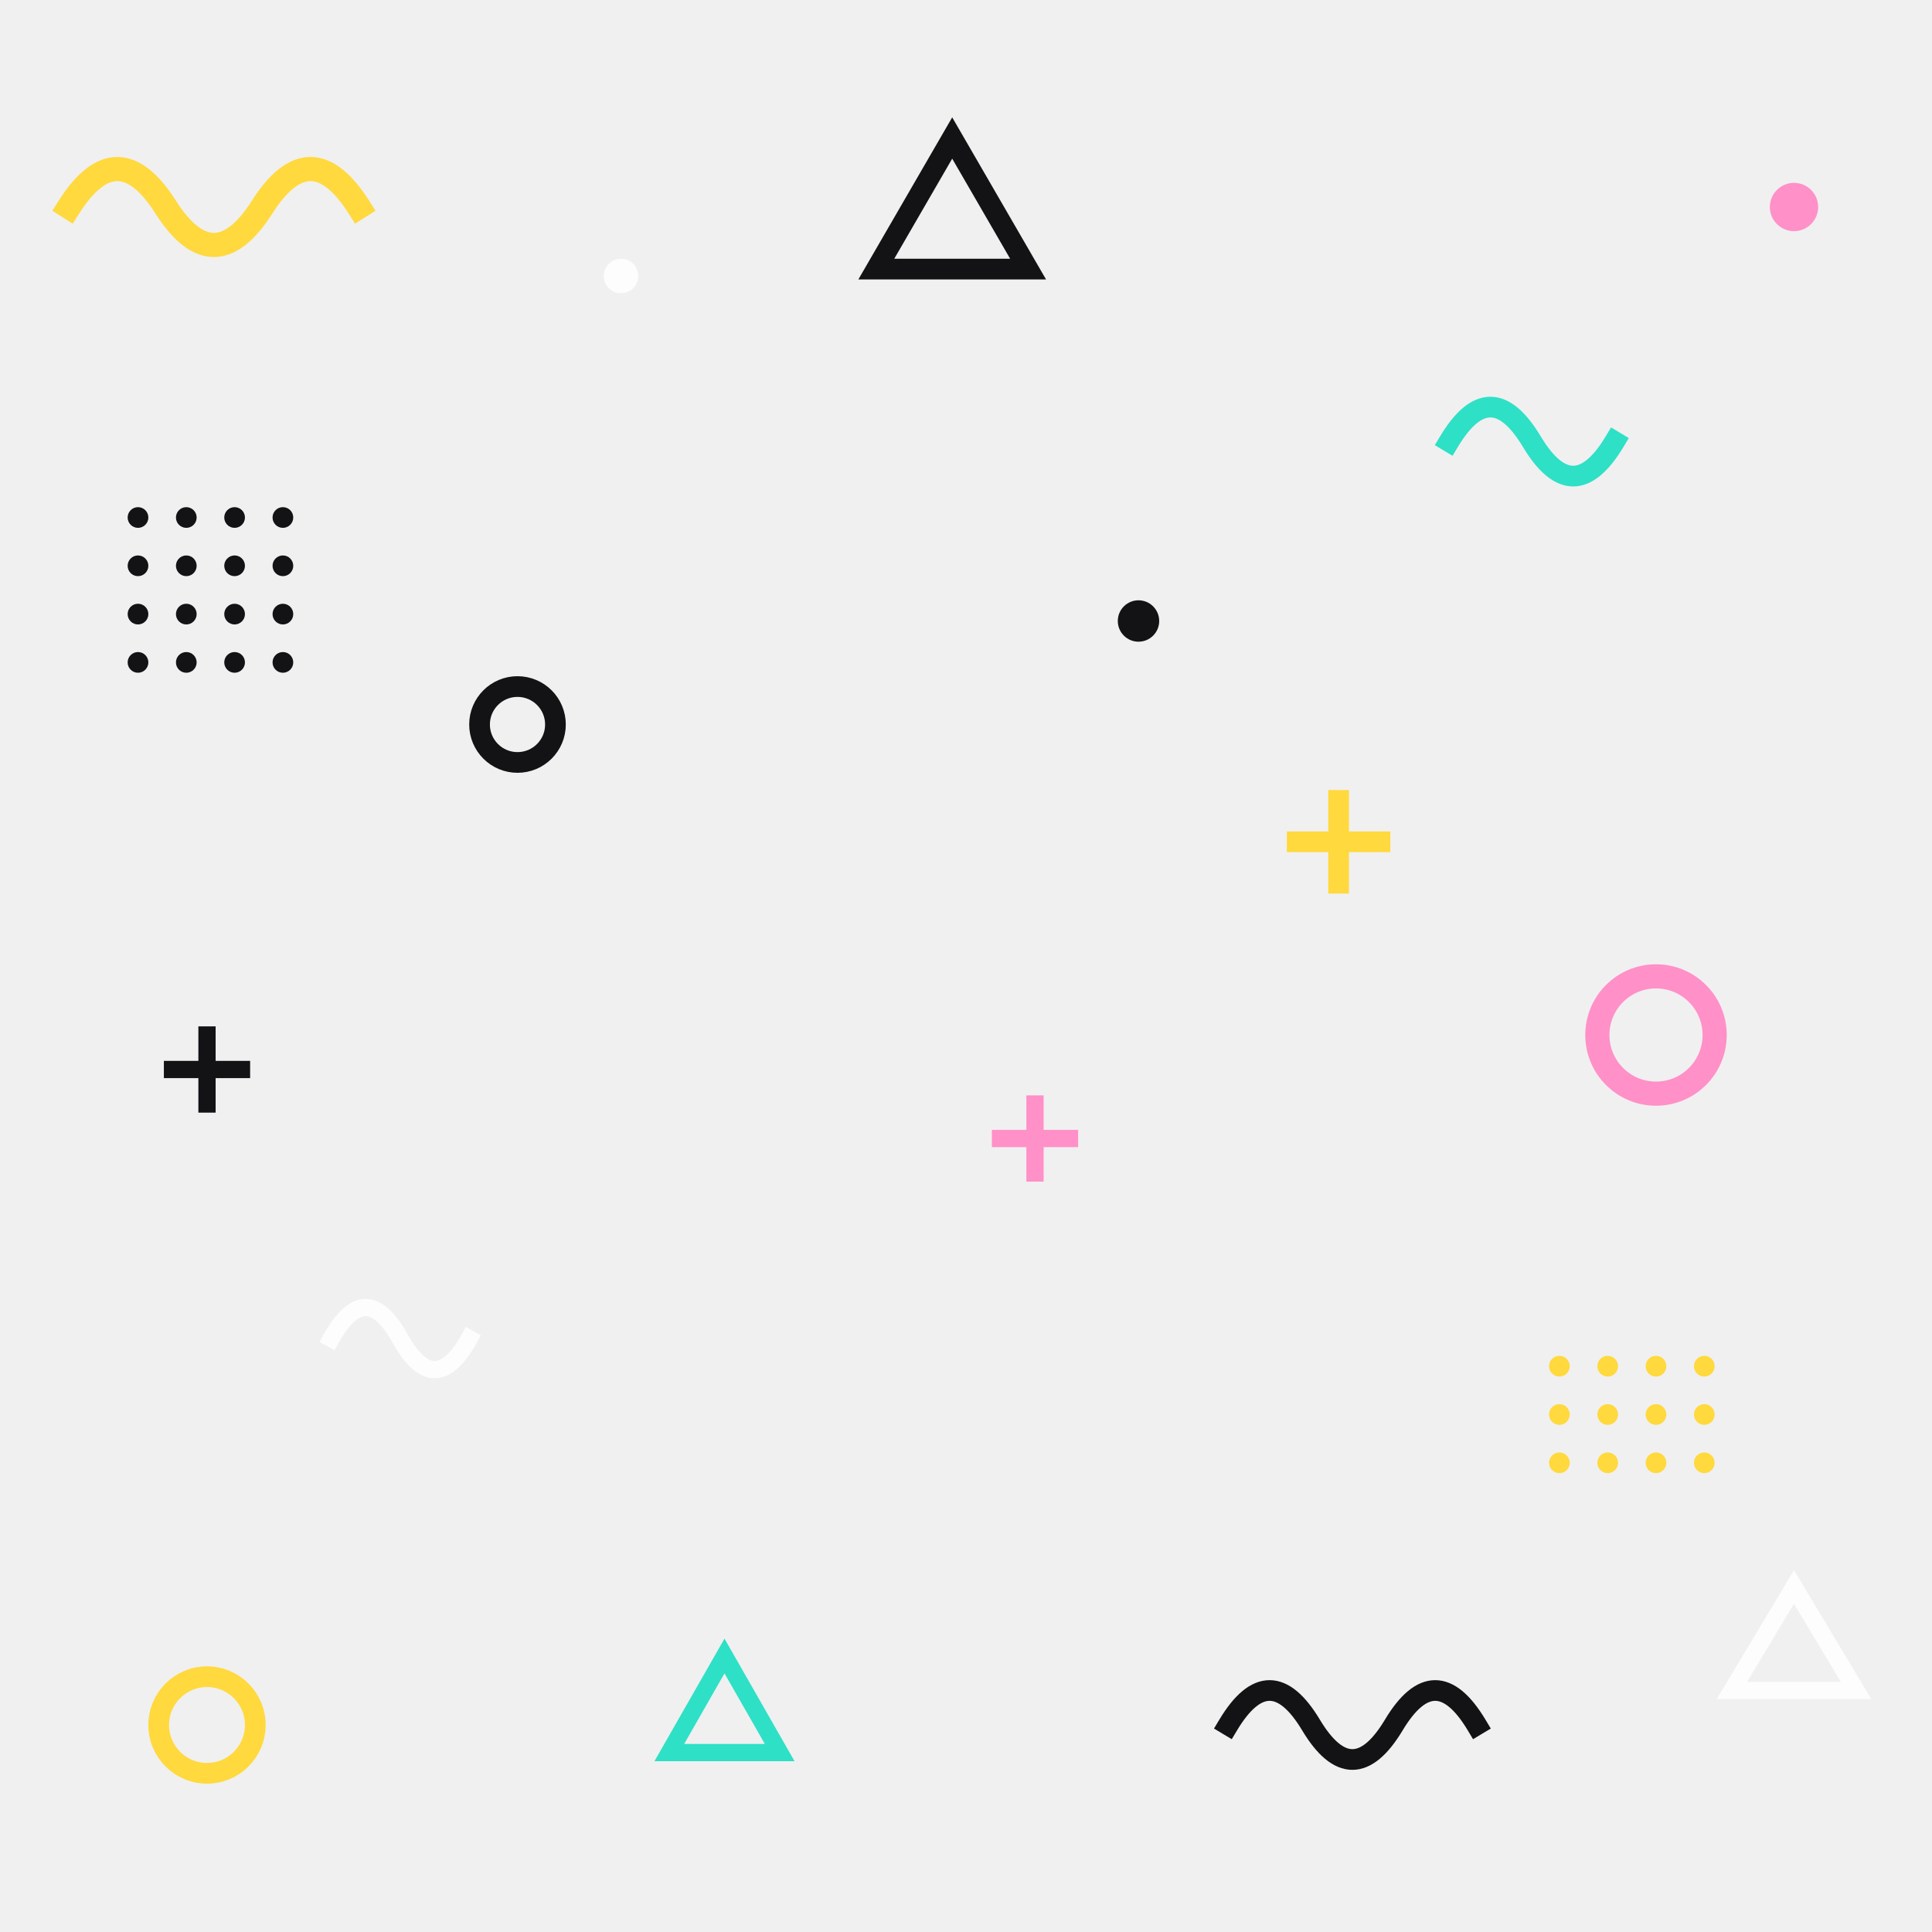
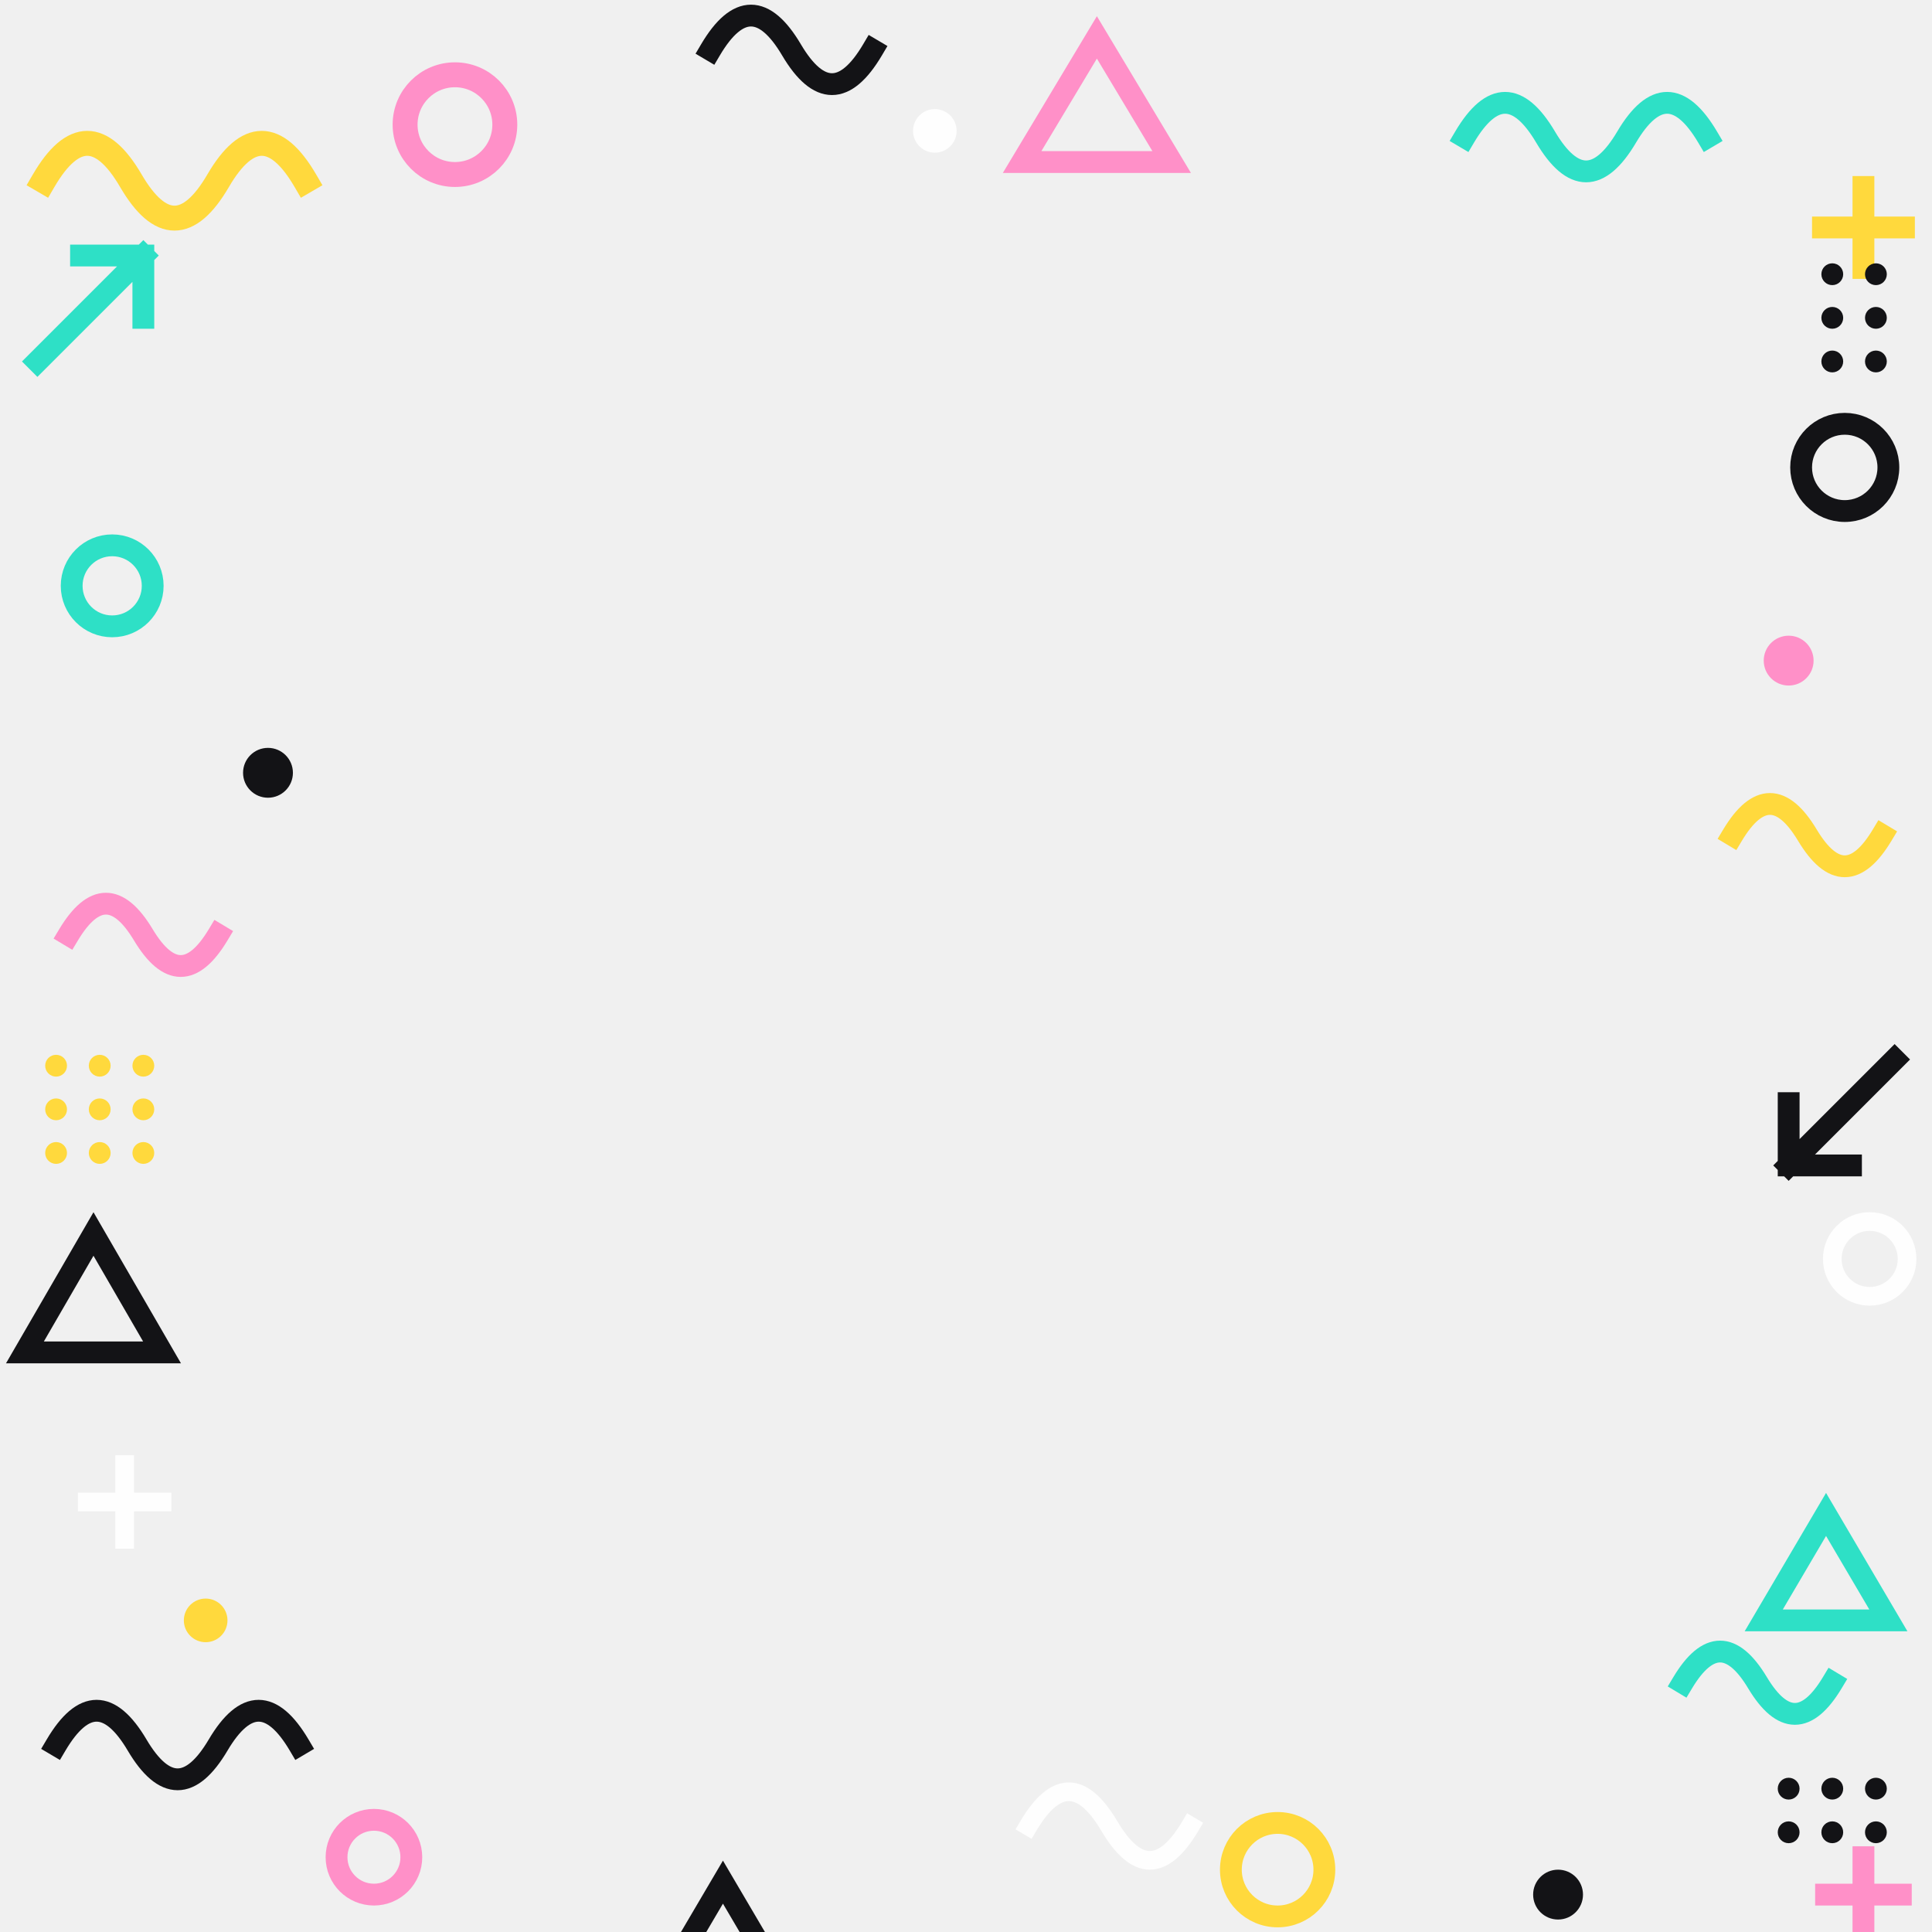
- <svg xmlns="http://www.w3.org/2000/svg" aria-hidden="true" width="560" height="560" viewBox="0 0 560 560">
+ <svg xmlns="http://www.w3.org/2000/svg" aria-hidden="true" width="620" height="620" viewBox="0 0 620 620">
  <g fill="none" stroke-linecap="square">
-     <path d="M20 60q14-22 28 0t28 0t28 0" stroke="#ffd93d" stroke-width="7" />
-     <path d="M356 500q12-20 24 0t24 0t24 0" stroke="#131316" stroke-width="6" />
-     <path d="M420 128q12-20 24 0t24 0" stroke="#2ee0c6" stroke-width="6" />
-     <path d="M96 388q10-18 20 0t20 0" stroke="#ffffff" stroke-width="5" opacity=".85" />
-     <circle cx="480" cy="300" r="17" stroke="#ff90c8" stroke-width="7" />
-     <circle cx="150" cy="210" r="11" stroke="#131316" stroke-width="6" />
-     <circle cx="60" cy="500" r="14" stroke="#ffd93d" stroke-width="6" />
-     <path d="M276 40l22 38h-44z" stroke="#131316" stroke-width="6" />
-     <path d="M520 460l18 30h-36z" stroke="#ffffff" stroke-width="5" opacity=".85" />
-     <path d="M210 480l16 28h-32z" stroke="#2ee0c6" stroke-width="5" />
-     <path d="M388 232v24m-12-12h24" stroke="#ffd93d" stroke-width="6" />
-     <path d="M60 300v20m-10-10h20" stroke="#131316" stroke-width="5" />
-     <path d="M300 320v20m-10-10h20" stroke="#ff90c8" stroke-width="5" />
+     <path d="M14 58q14-24 28 0t28 0t28 0" stroke="#ffd93d" stroke-width="8" />
+     <path d="M228 16q13-22 26 0t26 0" stroke="#131316" stroke-width="7" />
+     <path d="M470 44q13-22 26 0t26 0t26 0" stroke="#2ee0c6" stroke-width="7" />
+     <path d="M22 300q12-20 24 0t24 0" stroke="#ff90c8" stroke-width="7" />
+     <path d="M556 268q12-20 24 0t24 0" stroke="#ffd93d" stroke-width="7" />
+     <path d="M18 560q13-22 26 0t26 0t26 0" stroke="#131316" stroke-width="7" />
+     <path d="M330 586q13-22 26 0t26 0" stroke="#ffffff" stroke-width="6" opacity=".9" />
+     <path d="M540 540q12-20 24 0t24 0" stroke="#2ee0c6" stroke-width="7" />
+     <circle cx="146" cy="40" r="16" stroke="#ff90c8" stroke-width="8" />
+     <circle cx="592" cy="150" r="14" stroke="#131316" stroke-width="7" />
+     <circle cx="36" cy="188" r="13" stroke="#2ee0c6" stroke-width="7" />
+     <circle cx="410" cy="600" r="15" stroke="#ffd93d" stroke-width="7" />
+     <circle cx="600" cy="404" r="12" stroke="#ffffff" stroke-width="6" opacity=".9" />
+     <circle cx="120" cy="596" r="12" stroke="#ff90c8" stroke-width="7" />
+     <path d="M352 12l24 40h-48z" stroke="#ff90c8" stroke-width="7" />
+     <path d="M30 396l22 38h-44z" stroke="#131316" stroke-width="7" />
+     <path d="M586 486l20 34h-40z" stroke="#2ee0c6" stroke-width="7" />
+     <path d="M232 604l20 34h-40z" stroke="#131316" stroke-width="7" />
+     <path d="M598 60v26m-13-13h26" stroke="#ffd93d" stroke-width="7" />
+     <path d="M40 470v24m-12-12h24" stroke="#ffffff" stroke-width="6" opacity=".9" />
+     <path d="M598 596v24m-12-12h24" stroke="#ff90c8" stroke-width="7" />
+     <path d="M12 116l34-34m0 0h-20m20 0v20" stroke="#2ee0c6" stroke-width="7" />
+     <path d="M608 340l-34 34m0 0h20m-20 0v-20" stroke="#131316" stroke-width="7" />
  </g>
-   <circle cx="330" cy="180" r="6" fill="#131316" />
-   <circle cx="520" cy="60" r="7" fill="#ff90c8" />
-   <circle cx="180" cy="80" r="5" fill="#ffffff" opacity=".85" />
+   <circle cx="86" cy="248" r="8" fill="#131316" />
+   <circle cx="574" cy="212" r="8" fill="#ff90c8" />
+   <circle cx="300" cy="42" r="7" fill="#ffffff" opacity=".9" />
+   <circle cx="66" cy="520" r="7" fill="#ffd93d" />
+   <circle cx="500" cy="608" r="8" fill="#131316" />
  <g fill="#131316">
-     <circle cx="40" cy="150" r="3" />
-     <circle cx="54" cy="150" r="3" />
-     <circle cx="68" cy="150" r="3" />
-     <circle cx="82" cy="150" r="3" />
-     <circle cx="40" cy="164" r="3" />
-     <circle cx="54" cy="164" r="3" />
-     <circle cx="68" cy="164" r="3" />
-     <circle cx="82" cy="164" r="3" />
-     <circle cx="40" cy="178" r="3" />
-     <circle cx="54" cy="178" r="3" />
-     <circle cx="68" cy="178" r="3" />
-     <circle cx="82" cy="178" r="3" />
-     <circle cx="40" cy="192" r="3" />
-     <circle cx="54" cy="192" r="3" />
-     <circle cx="68" cy="192" r="3" />
-     <circle cx="82" cy="192" r="3" />
+     <circle cx="20" cy="238" r="0" />
+     <circle cx="588" cy="88" r="3.5" />
+     <circle cx="602" cy="88" r="3.5" />
+     <circle cx="588" cy="102" r="3.5" />
+     <circle cx="602" cy="102" r="3.5" />
+     <circle cx="588" cy="116" r="3.5" />
+     <circle cx="602" cy="116" r="3.5" />
  </g>
  <g fill="#ffd93d">
-     <circle cx="452" cy="396" r="3" />
-     <circle cx="466" cy="396" r="3" />
-     <circle cx="480" cy="396" r="3" />
-     <circle cx="494" cy="396" r="3" />
-     <circle cx="452" cy="410" r="3" />
-     <circle cx="466" cy="410" r="3" />
-     <circle cx="480" cy="410" r="3" />
-     <circle cx="494" cy="410" r="3" />
-     <circle cx="452" cy="424" r="3" />
-     <circle cx="466" cy="424" r="3" />
-     <circle cx="480" cy="424" r="3" />
-     <circle cx="494" cy="424" r="3" />
+     <circle cx="18" cy="342" r="3.5" />
+     <circle cx="32" cy="342" r="3.5" />
+     <circle cx="46" cy="342" r="3.5" />
+     <circle cx="18" cy="356" r="3.5" />
+     <circle cx="32" cy="356" r="3.5" />
+     <circle cx="46" cy="356" r="3.5" />
+     <circle cx="18" cy="370" r="3.5" />
+     <circle cx="32" cy="370" r="3.5" />
+     <circle cx="46" cy="370" r="3.5" />
+   </g>
+   <g fill="#131316">
+     <circle cx="560" cy="628" r="0" />
+     <circle cx="286" cy="632" r="0" />
+     <circle cx="574" cy="574" r="3.5" />
+     <circle cx="588" cy="574" r="3.5" />
+     <circle cx="602" cy="574" r="3.5" />
+     <circle cx="574" cy="588" r="3.5" />
+     <circle cx="588" cy="588" r="3.5" />
+     <circle cx="602" cy="588" r="3.5" />
  </g>
</svg>
